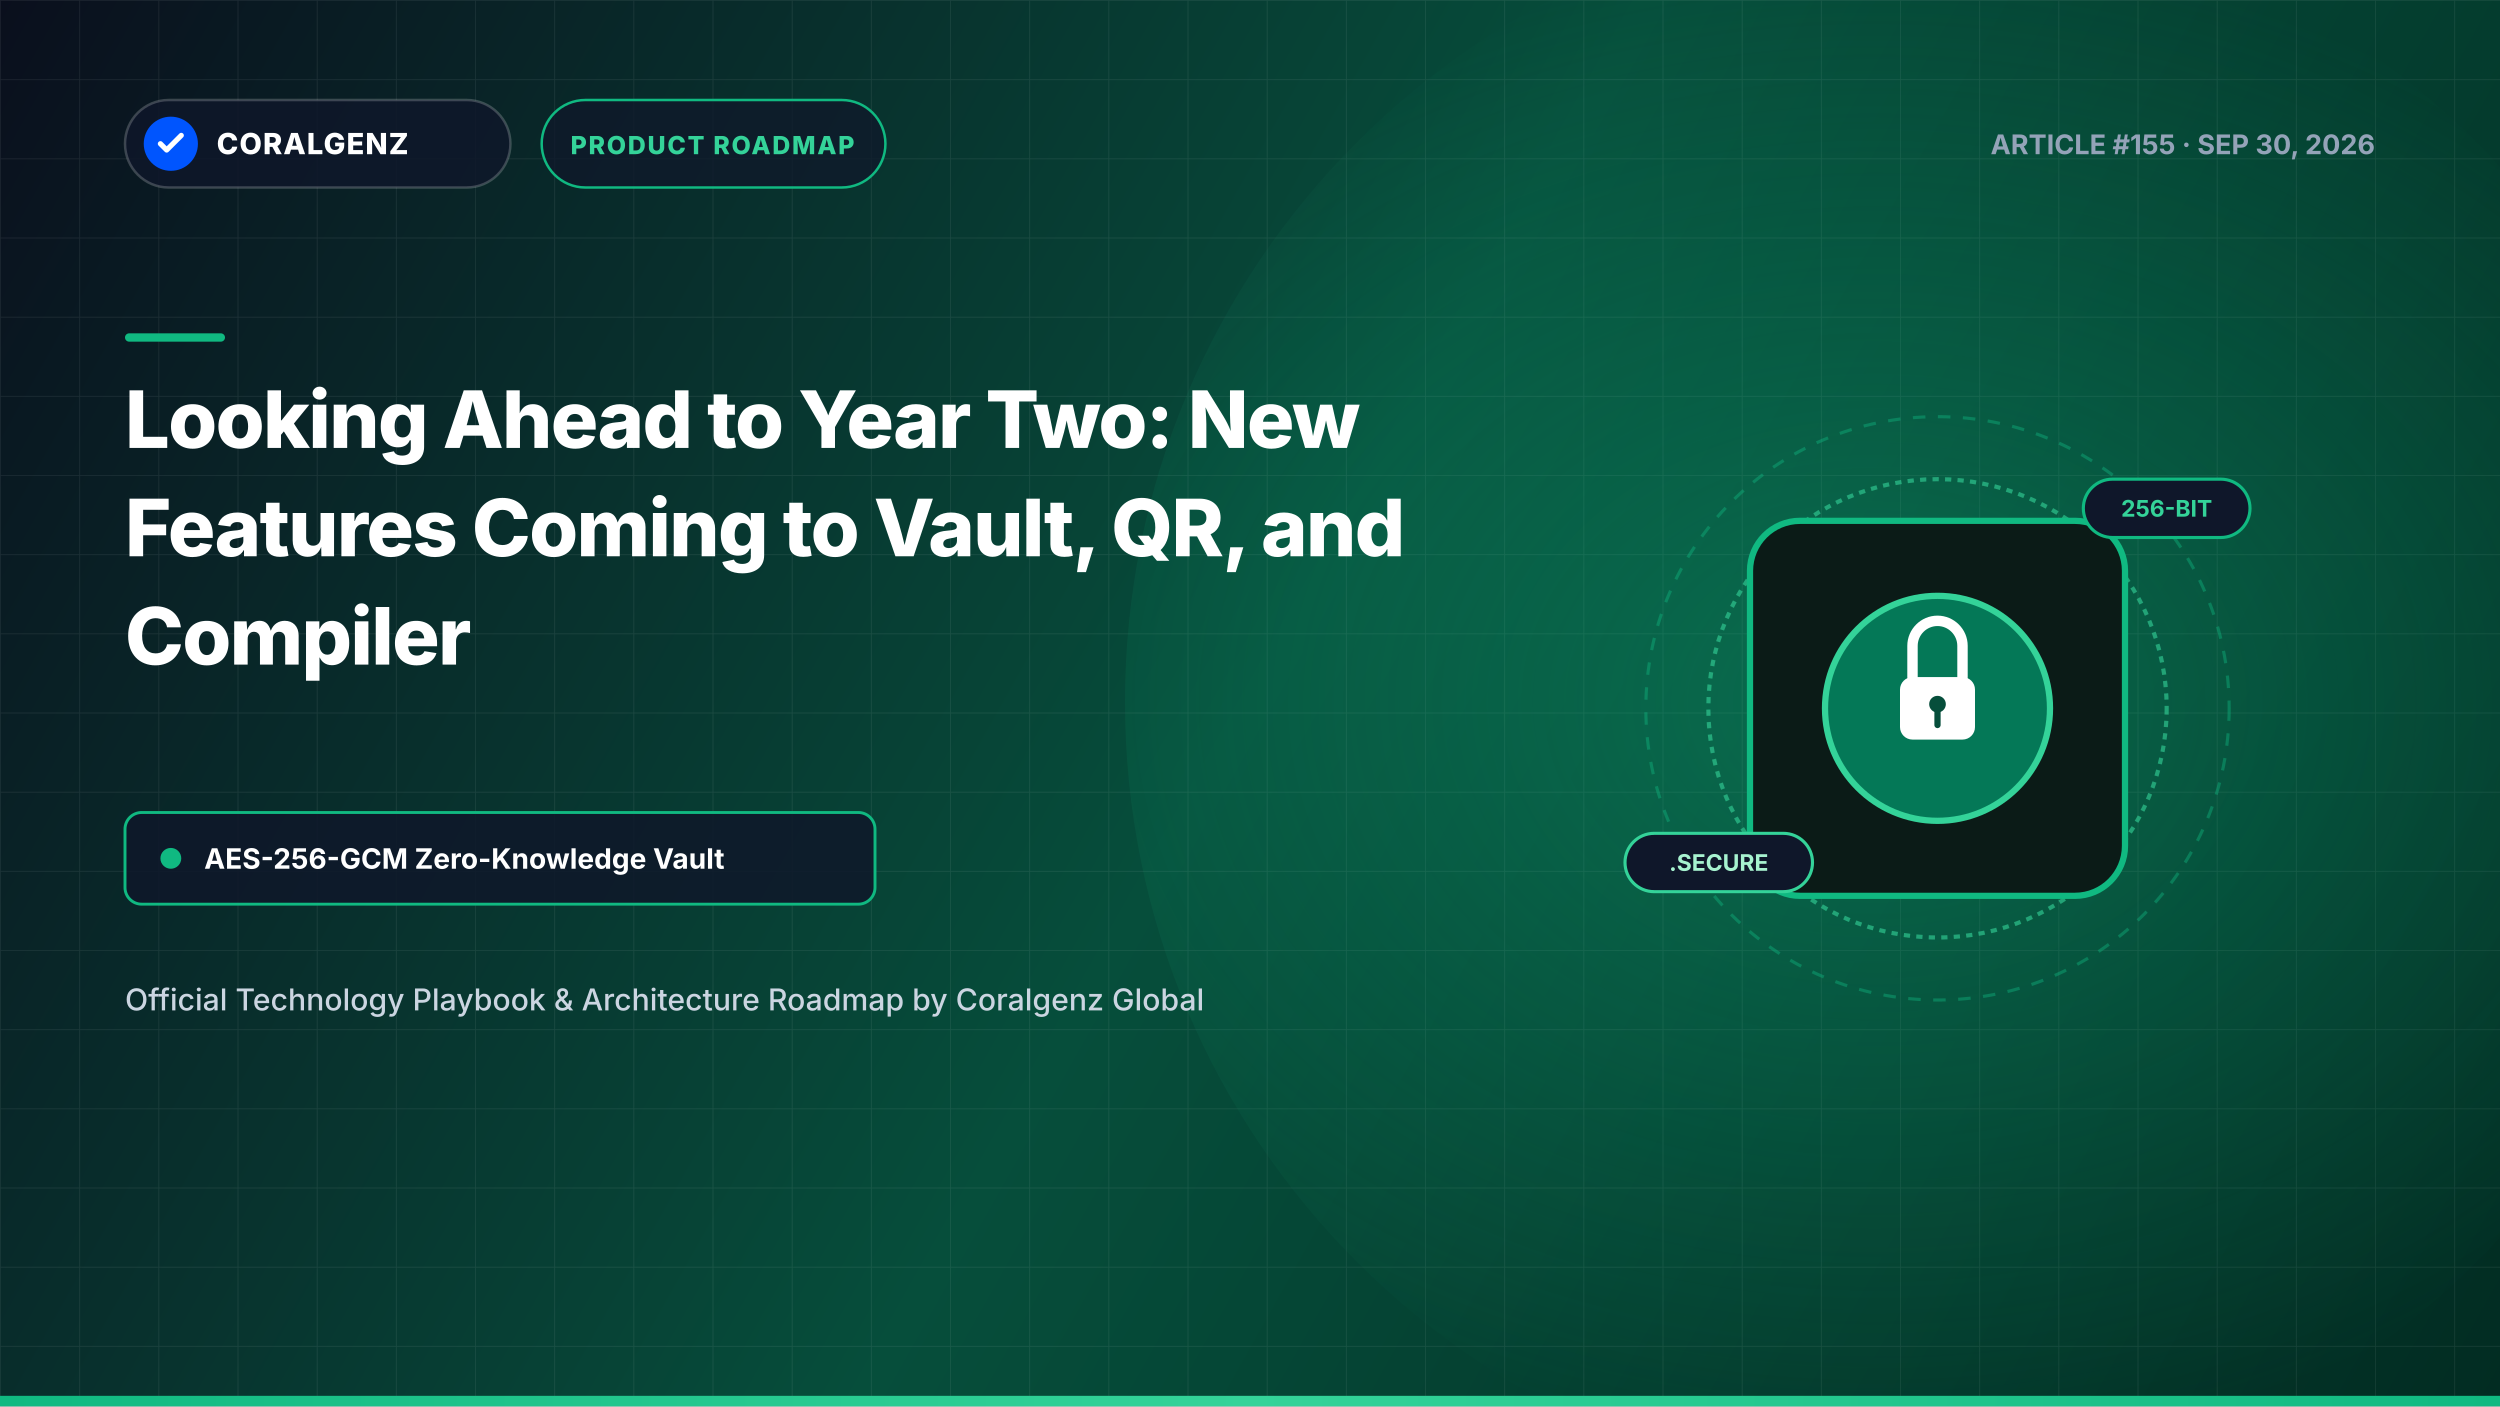
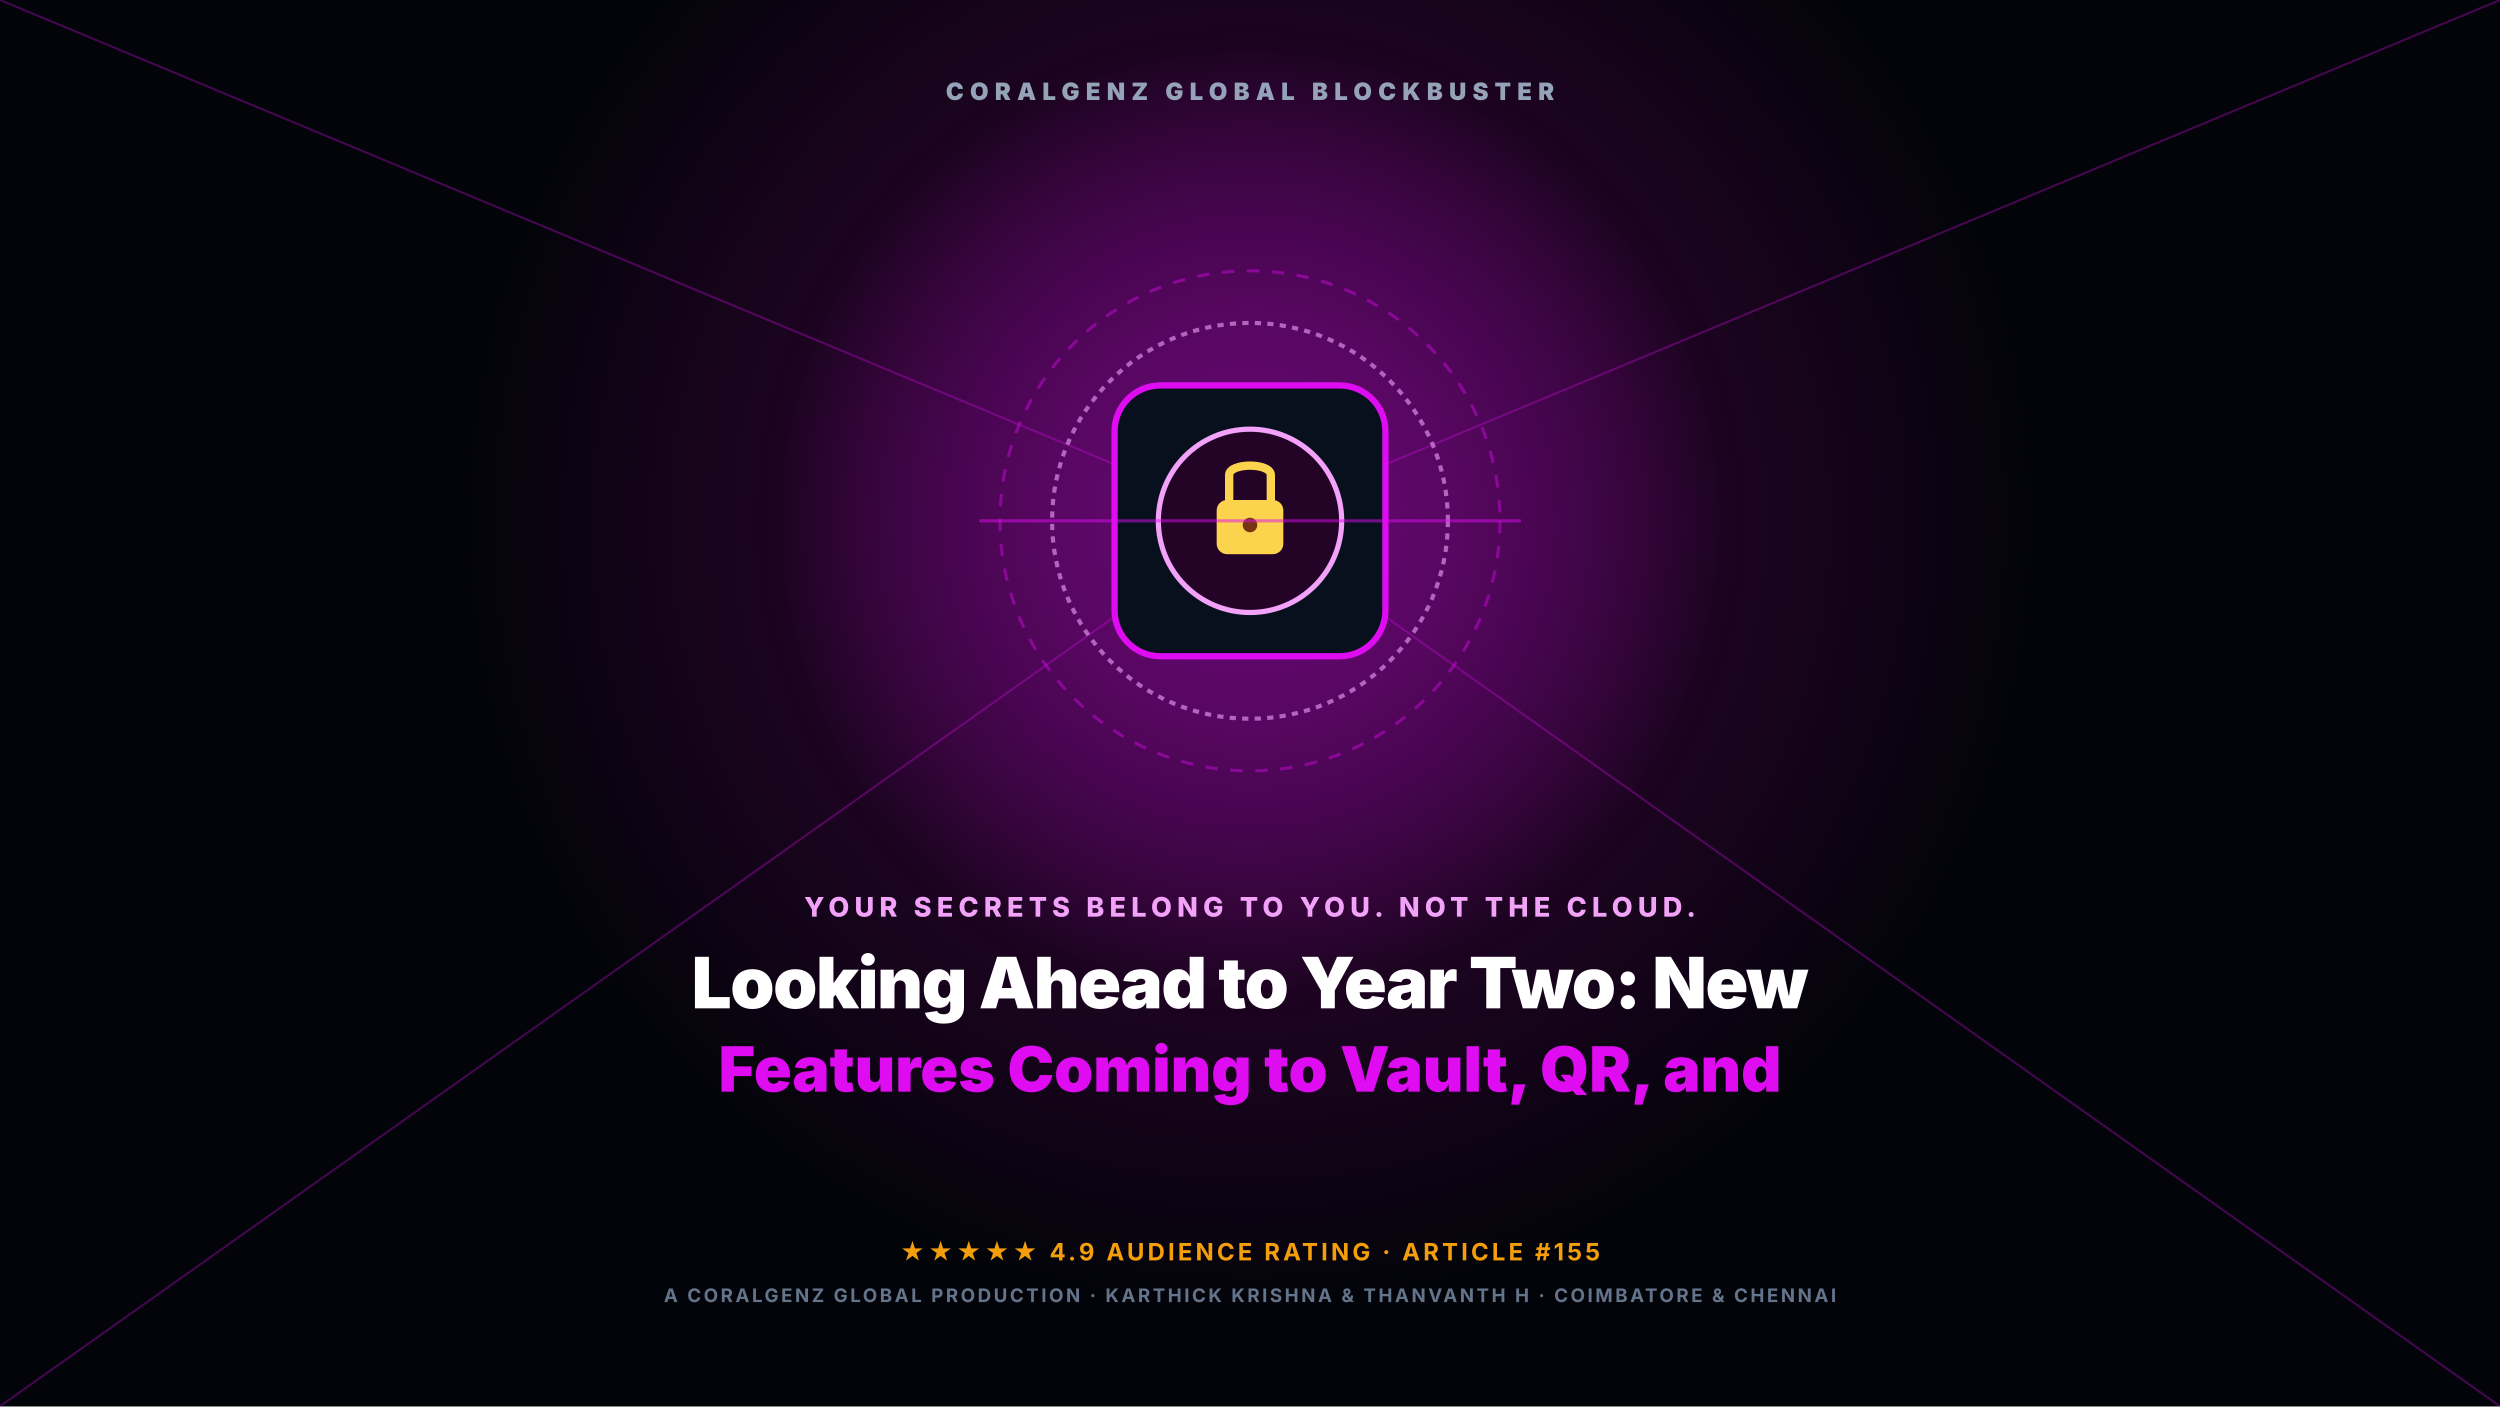
<svg xmlns="http://www.w3.org/2000/svg" width="1200" height="675" viewBox="0 0 1200 675" fill="none">
  <defs>
-     <linearGradient id="bg-155" x1="0" y1="0" x2="1200" y2="675" gradientUnits="userSpaceOnUse">
-       <stop stop-color="#0a0f1d" />
-       <stop offset="0.5" stop-color="#064e3b" />
-       <stop offset="1" stop-color="#022c22" />
-     </linearGradient>
-     <radialGradient id="glow-155" cx="0" cy="0" r="1" gradientUnits="userSpaceOnUse" gradientTransform="translate(900 337) rotate(90) scale(360 480)">
-       <stop stop-color="#10b981" stop-opacity="0.35" />
-       <stop offset="1" stop-color="#10b981" stop-opacity="0" />
+     <radialGradient id="warp-core-155" cx="600" cy="250" r="380" gradientUnits="userSpaceOnUse">
+       <stop stop-color="#df0cf2" stop-opacity="0.45" />
+       <stop offset="0.6" stop-color="#230326" stop-opacity="0.8" />
+       <stop offset="1" stop-color="#020409" />
    </radialGradient>
-     <linearGradient id="line-grad-155" x1="0" y1="0" x2="1200" y2="0" gradientUnits="userSpaceOnUse">
-       <stop stop-color="#10b981" />
-       <stop offset="0.5" stop-color="#34d399" />
-       <stop offset="1" stop-color="#10b981" />
-     </linearGradient>
-     <pattern id="grid-155" width="38" height="38" patternUnits="userSpaceOnUse">
-       <path d="M 38 0 L 0 0 0 38" fill="none" stroke="#ffffff" stroke-width="0.75" opacity="0.08" />
-     </pattern>
  </defs>
-   <rect width="1200" height="675" fill="url(#bg-155)" />
-   <rect width="1200" height="675" fill="url(#grid-155)" />
-   <circle cx="920" cy="337" r="380" fill="url(#glow-155)" />
-   <g transform="translate(60, 48)">
-     <rect width="185" height="42" rx="21" fill="rgba(15, 23, 42, 0.85)" stroke="rgba(255, 255, 255, 0.2)" stroke-width="1.2" />
-     <circle cx="22" cy="21" r="13" fill="#0055fe" />
-     <path d="M 17 21 L 20 24 L 27 17" stroke="#ffffff" stroke-width="2.5" stroke-linecap="round" stroke-linejoin="round" />
-     <text x="44" y="26" font-family="'Satoshi', 'Inter', -apple-system, sans-serif" font-size="14" font-weight="800" fill="#ffffff" letter-spacing="0.5">CORALGENZ</text>
-     <rect x="200" y="0" width="165" height="42" rx="21" fill="rgba(15, 23, 42, 0.75)" stroke="#10b981" stroke-width="1.2" />
-     <text x="282" y="26" font-family="'Inter', sans-serif" font-size="12" font-weight="800" fill="#34d399" letter-spacing="0.8" text-anchor="middle">PRODUCT ROADMAP</text>
-     <text x="1080" y="26" text-anchor="end" font-family="'JetBrains Mono', 'Inter', monospace" font-size="13" font-weight="700" fill="#94a3b8">ARTICLE #155 · SEP 30, 2026</text>
+   <rect width="1200" height="675" fill="#020409" />
+   <rect width="1200" height="675" fill="url(#warp-core-155)" />
+   <line x1="0" y1="0" x2="600" y2="250" stroke="#df0cf2" stroke-width="1" opacity="0.3" />
+   <line x1="1200" y1="0" x2="600" y2="250" stroke="#df0cf2" stroke-width="1" opacity="0.3" />
+   <line x1="0" y1="675" x2="600" y2="250" stroke="#df0cf2" stroke-width="1" opacity="0.3" />
+   <line x1="1200" y1="675" x2="600" y2="250" stroke="#df0cf2" stroke-width="1" opacity="0.3" />
+   <g transform="translate(600, 250)">
+     <circle cx="0" cy="0" r="120" stroke="#df0cf2" stroke-width="1.5" stroke-dasharray="6 6" opacity="0.4" />
+     <circle cx="0" cy="0" r="95" stroke="#f2a2f9" stroke-width="2" stroke-dasharray="3 3" opacity="0.6" />
+     <rect x="-65" y="-65" width="130" height="130" rx="22" fill="#08101e" stroke="#df0cf2" stroke-width="3" />
+     <circle cx="0" cy="0" r="44" fill="#230326" stroke="#f2a2f9" stroke-width="2.5" />
+     <rect x="-16" y="-10" width="32" height="26" rx="5" fill="#fcd34d" />
+     <path d="M -10 -10 V -22 C -10 -28 10 -28 10 -22 V -10" stroke="#fcd34d" stroke-width="4" fill="none" stroke-linecap="round" />
+     <circle cx="0" cy="2" r="3.5" fill="#78350f" />
+     <line x1="-130" y1="0" x2="130" y2="0" stroke="#df0cf2" stroke-width="1.5" opacity="0.5" />
  </g>
-   <g transform="translate(60, 160)">
-     <rect x="0" y="0" width="48" height="4" rx="2" fill="#10b981" />
-     <text x="0" y="55" font-family="'Satoshi', 'Inter', -apple-system, sans-serif" font-size="38" font-weight="800" fill="#ffffff" letter-spacing="-0.02em">
-       <tspan x="0" dy="0">Looking Ahead to Year Two: New</tspan>
-       <tspan x="0" dy="52">Features Coming to Vault, QR, and</tspan>
-       <tspan x="0" dy="52">Compiler</tspan>
-     </text>
-     <g transform="translate(0, 230)">
-       <rect width="360" height="44" rx="8" fill="rgba(15, 23, 42, 0.85)" stroke="#10b981" stroke-width="1.4" />
-       <circle cx="22" cy="22" r="5" fill="#10b981" />
-       <text x="38" y="27" font-family="'Inter', sans-serif" font-size="13.5" font-weight="700" fill="#ffffff">AES-256-GCM Zero-Knowledge Vault</text>
-     </g>
-     <text x="0" y="325" font-family="'Inter', sans-serif" font-size="14.5" font-weight="500" fill="#cbd5e1">
-       Official Technology Playbook &amp; Architecture Roadmap by Coralgenz Global
-     </text>
+   <g transform="translate(600, 48)">
+     <text x="0" y="0" font-family="'Inter', sans-serif" font-size="11.5" font-weight="900" fill="#94a3b8" letter-spacing="3" text-anchor="middle">CORALGENZ GLOBAL BLOCKBUSTER</text>
  </g>
-   <g transform="translate(730, 130)">
-     <g transform="translate(40, 30)">
-       <circle cx="160" cy="180" r="140" stroke="#10b981" stroke-width="1.5" stroke-dasharray="6 6" opacity="0.4" />
-       <circle cx="160" cy="180" r="110" stroke="#34d399" stroke-width="2" stroke-dasharray="3 3" opacity="0.6" />
-       <rect x="70" y="90" width="180" height="180" rx="24" fill="#0b1b17" stroke="#10b981" stroke-width="3" />
-       <circle cx="160" cy="180" r="54" fill="#047857" stroke="#34d399" stroke-width="3" />
-       <rect x="142" y="165" width="36" height="30" rx="6" fill="#ffffff" />
-       <path d="M 148 165 V 150 C 148 143.4 153.4 138 160 138 C 166.6 138 172 143.4 172 150 V 165" stroke="#ffffff" stroke-width="5" fill="none" stroke-linecap="round" />
-       <circle cx="160" cy="178" r="4" fill="#064e3b" />
-       <path d="M 160 182 V 188" stroke="#064e3b" stroke-width="3" stroke-linecap="round" />
-       <rect x="230" y="70" width="80" height="28" rx="14" fill="#0f172a" stroke="#10b981" stroke-width="1.5" />
-       <text x="270" y="88" font-family="'Inter', sans-serif" font-size="11" font-weight="700" fill="#34d399" text-anchor="middle">256-BIT</text>
-       <rect x="10" y="240" width="90" height="28" rx="14" fill="#0f172a" stroke="#34d399" stroke-width="1.5" />
-       <text x="55" y="258" font-family="'Inter', sans-serif" font-size="11" font-weight="700" fill="#a7f3d0" text-anchor="middle">.SECURE</text>
-     </g>
+   <g transform="translate(600, 440)">
+     <text x="0" y="0" font-family="'Inter', sans-serif" font-size="13" font-weight="800" fill="#f2a2f9" letter-spacing="2.5" text-anchor="middle">YOUR SECRETS BELONG TO YOU. NOT THE CLOUD.</text>
+     <text x="0" y="44" font-family="'Satoshi', 'Inter', sans-serif" font-size="34" font-weight="900" fill="#ffffff" letter-spacing="-0.02em" text-anchor="middle">Looking Ahead to Year Two: New</text>
+     <text x="0" y="84" font-family="'Satoshi', 'Inter', sans-serif" font-size="30" font-weight="900" fill="#df0cf2" text-anchor="middle">Features Coming to Vault, QR, and</text>
  </g>
-   <rect x="0" y="670" width="1200" height="5" fill="url(#line-grad-155)" />
+   <g transform="translate(600, 605)">
+     <text x="0" y="0" font-family="'Inter', sans-serif" font-size="11.5" font-weight="700" fill="#f59e0b" letter-spacing="1.5" text-anchor="middle">★★★★★ 4.9 AUDIENCE RATING · ARTICLE #155</text>
+     <text x="0" y="20" font-family="'Inter', sans-serif" font-size="9" font-weight="700" fill="#64748b" letter-spacing="1.2" text-anchor="middle">A CORALGENZ GLOBAL PRODUCTION · KARTHICK KRISHNA &amp; THANVANTH H · COIMBATORE &amp; CHENNAI</text>
+   </g>
</svg>
